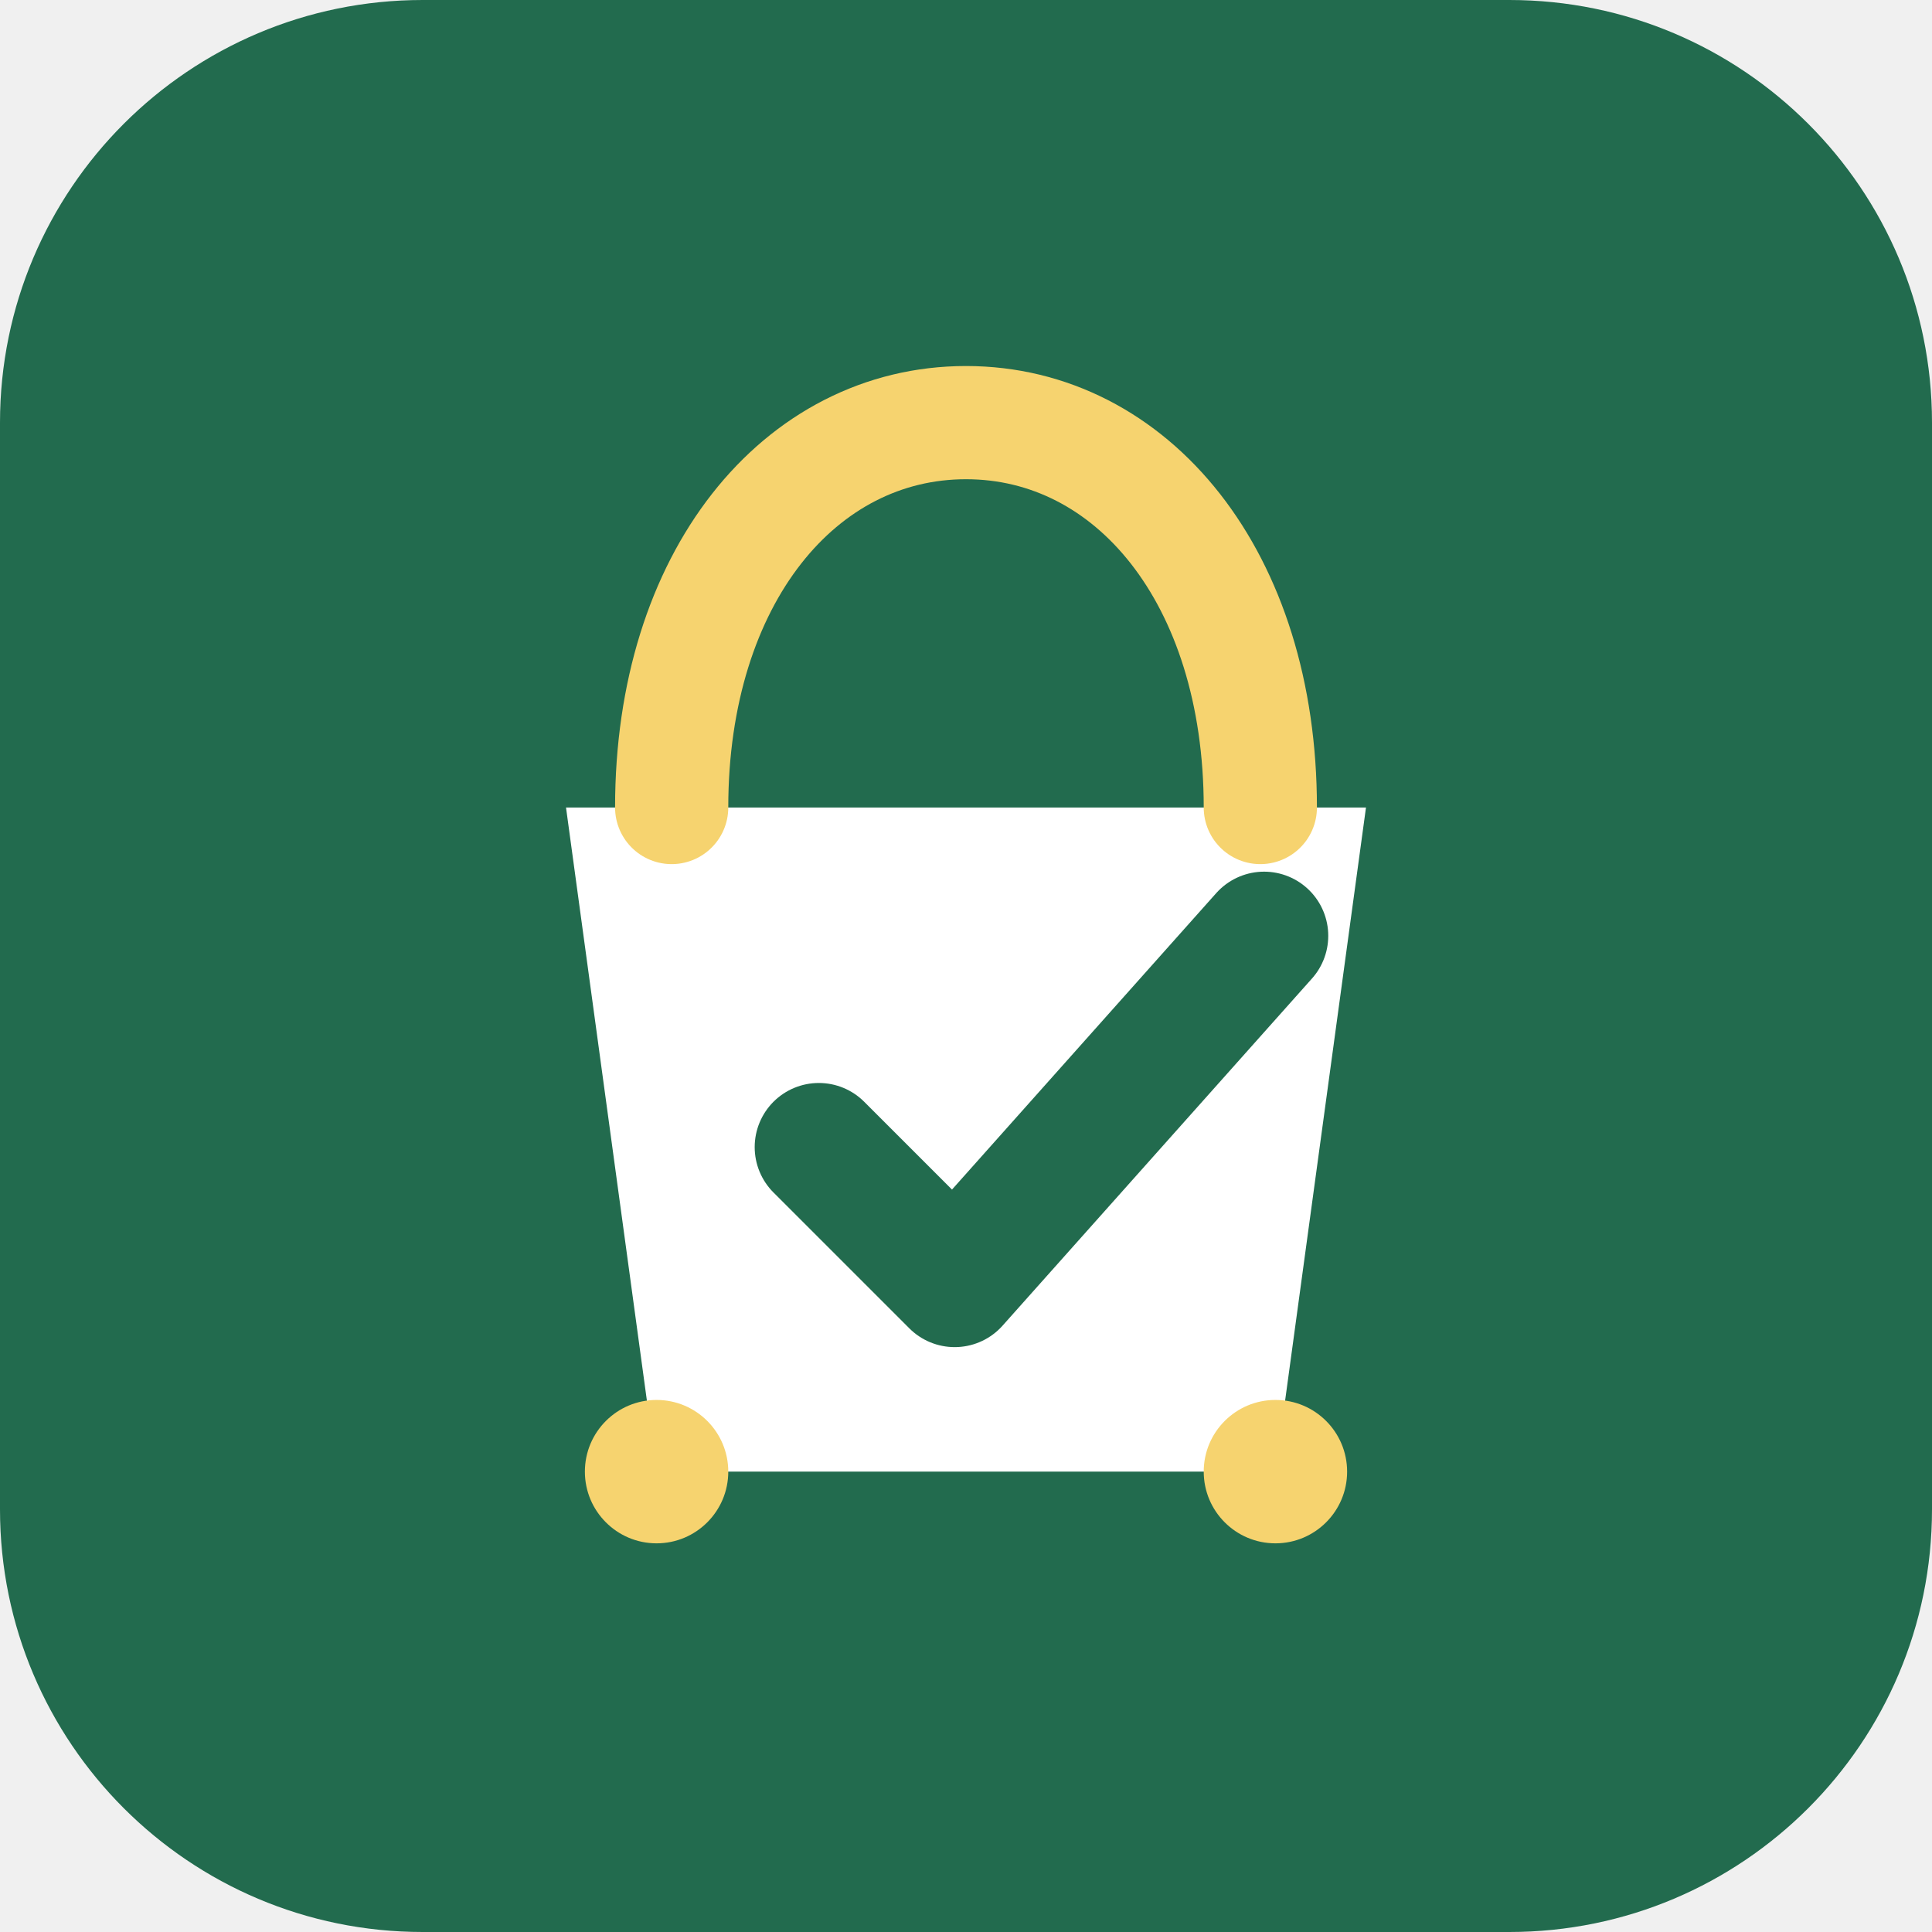
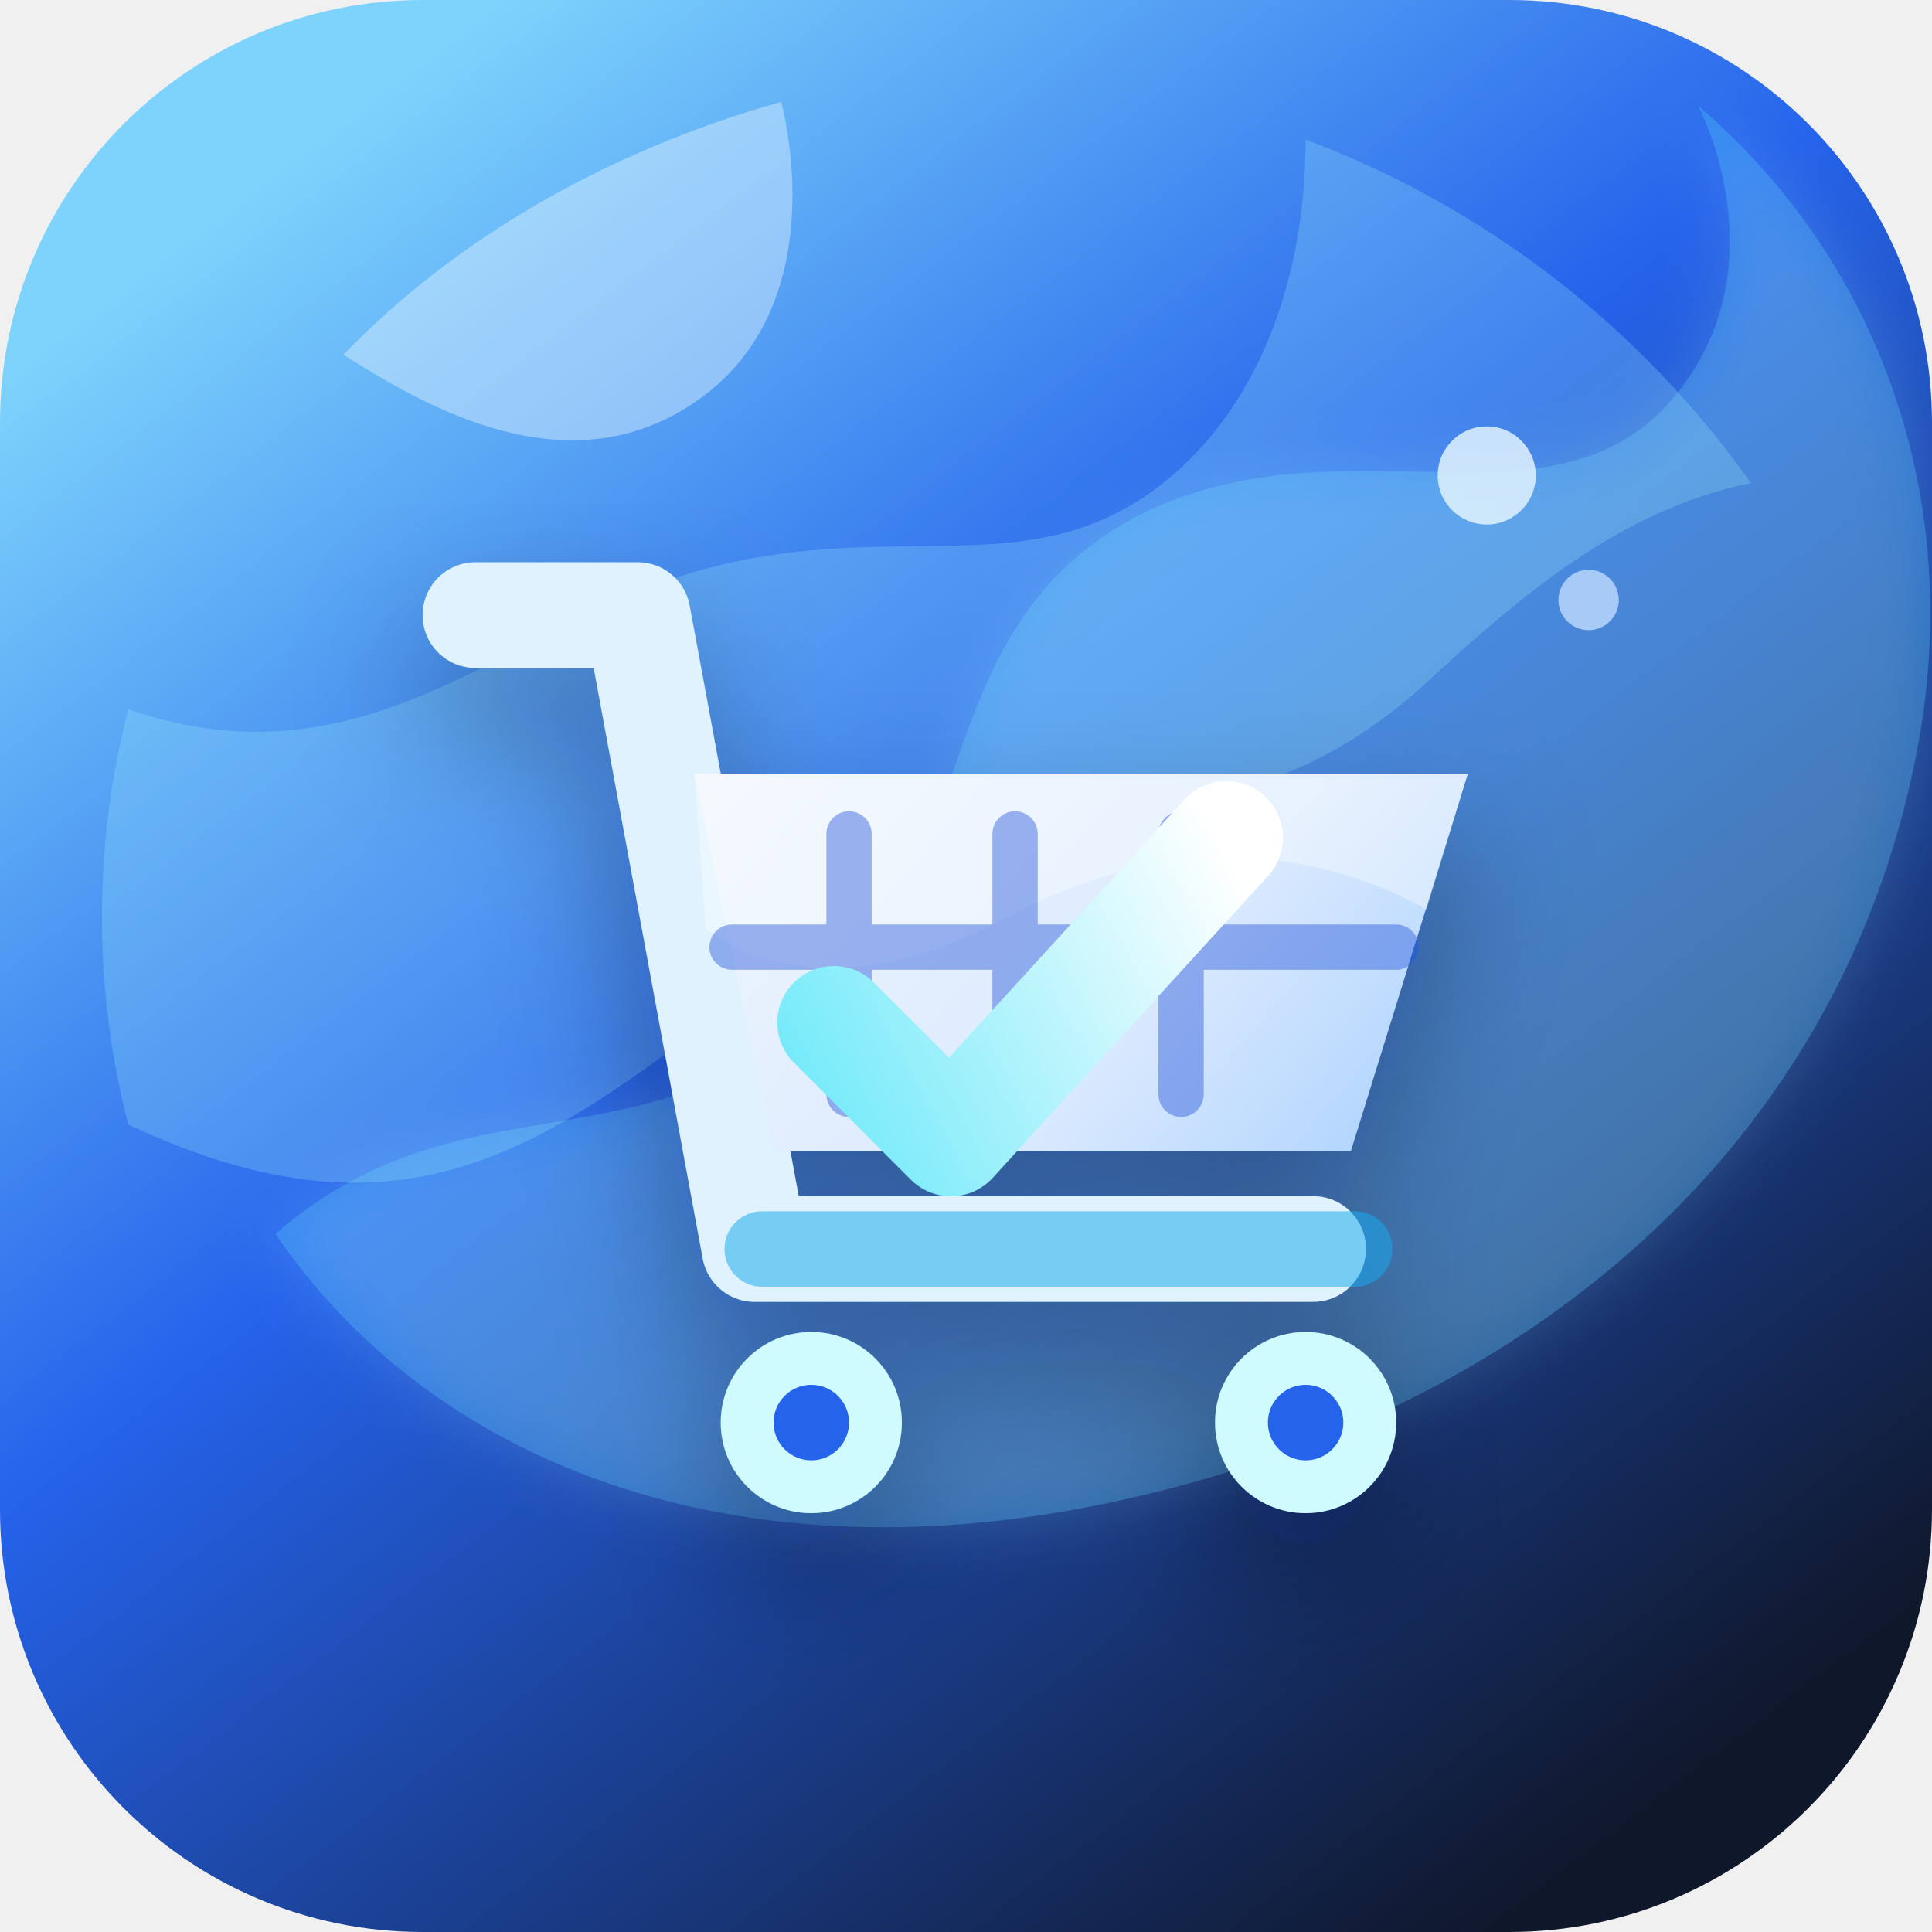
<svg xmlns="http://www.w3.org/2000/svg" viewBox="0 0 512 512" role="img" aria-labelledby="title desc">
-   <rect width="512" height="512" rx="112" fill="#226b4e" />
-   <path d="M150 214h212l-24 176H174l-24-176Z" fill="#fff" />
-   <path d="M178 214c0-61 34-102 78-102s78 41 78 102" fill="none" stroke="#f6d36f" stroke-width="30" stroke-linecap="round" />
-   <path d="m217 304 36 36 82-92" fill="none" stroke="#226b4e" stroke-width="34" stroke-linecap="round" stroke-linejoin="round" />
-   <circle cx="174" cy="390" r="19" fill="#f6d36f" />
-   <circle cx="338" cy="390" r="19" fill="#f6d36f" />
+   <defs>
+     <linearGradient id="bg" x1="88" y1="34" x2="432" y2="486" gradientUnits="userSpaceOnUse">
+       <stop offset="0" stop-color="#7dd3fc" />
+       <stop offset="0.42" stop-color="#2563eb" />
+       <stop offset="1" stop-color="#0f172a" />
+     </linearGradient>
+     <linearGradient id="cart" x1="140" y1="178" x2="372" y2="380" gradientUnits="userSpaceOnUse">
+       <stop offset="0" stop-color="#f8fbff" />
+       <stop offset="0.58" stop-color="#dbeafe" />
+       <stop offset="1" stop-color="#93c5fd" />
+     </linearGradient>
+     <linearGradient id="check" x1="205" y1="302" x2="330" y2="234" gradientUnits="userSpaceOnUse">
+       <stop offset="0" stop-color="#67e8f9" />
+       <stop offset="1" stop-color="#ffffff" />
+     </linearGradient>
+     <filter id="softShadow" x="-20%" y="-20%" width="140%" height="150%">
+       <feDropShadow dx="0" dy="18" stdDeviation="18" flood-color="#020617" flood-opacity="0.32" />
+     </filter>
+     <filter id="innerGlow" x="-20%" y="-20%" width="140%" height="140%">
+       <feGaussianBlur stdDeviation="8" result="blur" />
+       <feColorMatrix in="blur" type="matrix" values="0 0 0 0 0.49 0 0 0 0 0.91 0 0 0 0 1 0 0 0 0.44 0" />
+       <feBlend in2="SourceGraphic" mode="screen" />
+     </filter>
+   </defs>
+   <rect width="512" height="512" rx="112" fill="url(#bg)" />
+   <path d="M73 327c44-38 85-21 129-47 63-38 37-112 101-144 53-26 108 7 140-30 30-35 7-78 7-78 49 42 72 107 57 176-23 108-113 176-222 196-94 17-171-13-212-73Z" fill="#38bdf8" opacity="0.38" filter="url(#innerGlow)" />
+   <path d="M34 188c64 22 101-23 152-37 55-15 91 7 128-28 22-21 32-53 32-86 48 18 89 50 118 91-34 7-60 29-85 52-46 43-86 28-145 60-70 39-105 103-200 58a220 220 0 0 1 0-110Z" fill="#a5f3fc" opacity="0.24" />
+   <path d="M91 94c30-31 70-54 116-67 0 0 15 53-22 79-34 24-72 2-94-12Z" fill="#e0f2fe" opacity="0.45" />
+   <g filter="url(#softShadow)">
+     <path d="M126 163h43l31 168h148" fill="none" stroke="#e0f2fe" stroke-width="28" stroke-linecap="round" stroke-linejoin="round" />
+     <path d="M184 205h205l-31 100H205l-21-100Z" fill="url(#cart)" />
+     <path d="M184 205h205l-11 36c-36-20-76-17-111 2-39 21-65 14-80 3l-3-41Z" fill="#ffffff" opacity="0.35" />
+     <path d="M225 221v69M269 221v69M313 221v69M194 251h176" fill="none" stroke="#1d4ed8" stroke-width="12" stroke-linecap="round" opacity="0.42" />
+     <path d="m221 271 31 31 73-80" fill="none" stroke="url(#check)" stroke-width="30" stroke-linecap="round" stroke-linejoin="round" />
+     <path d="M202 331h157" stroke="#0ea5e9" stroke-width="20" stroke-linecap="round" opacity="0.5" />
+     <circle cx="215" cy="377" r="24" fill="#cffafe" />
+     <circle cx="346" cy="377" r="24" fill="#cffafe" />
+     <circle cx="215" cy="377" r="10" fill="#2563eb" />
+     <circle cx="346" cy="377" r="10" fill="#2563eb" />
+   </g>
+   <circle cx="394" cy="126" r="13" fill="#e0f2fe" opacity="0.85" />
+   <circle cx="421" cy="159" r="8" fill="#bfdbfe" opacity="0.8" />
</svg>
